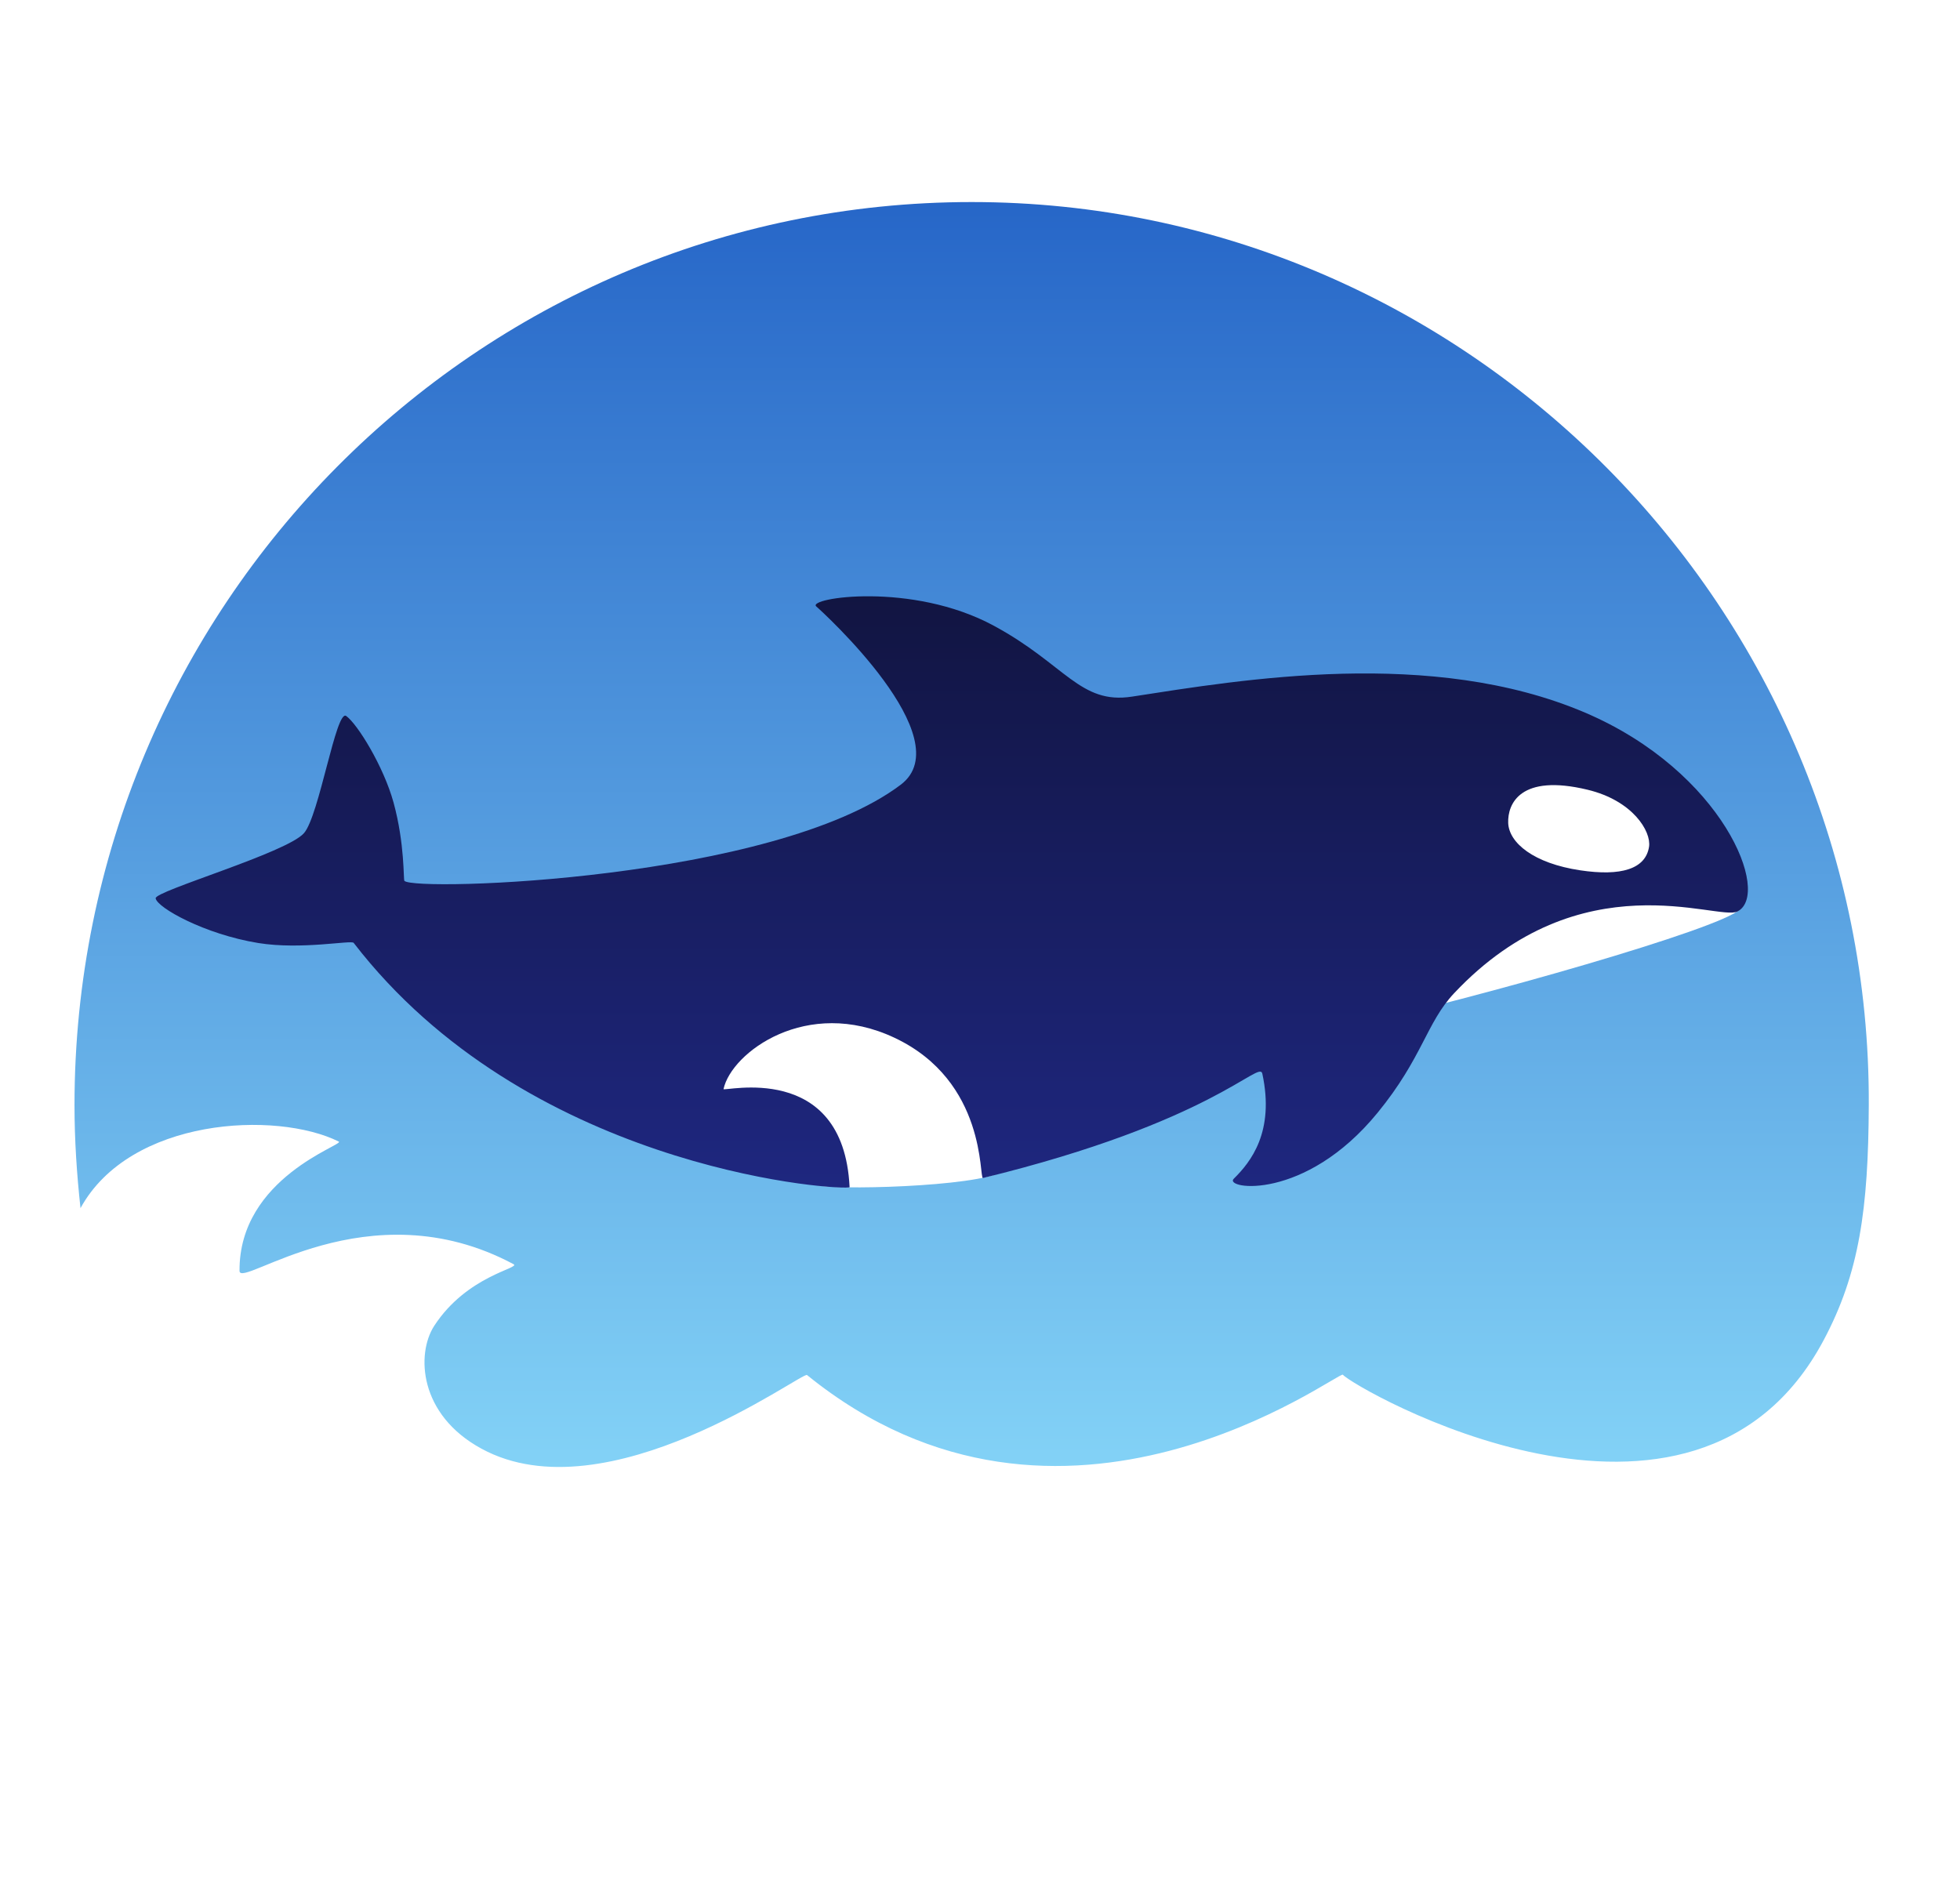
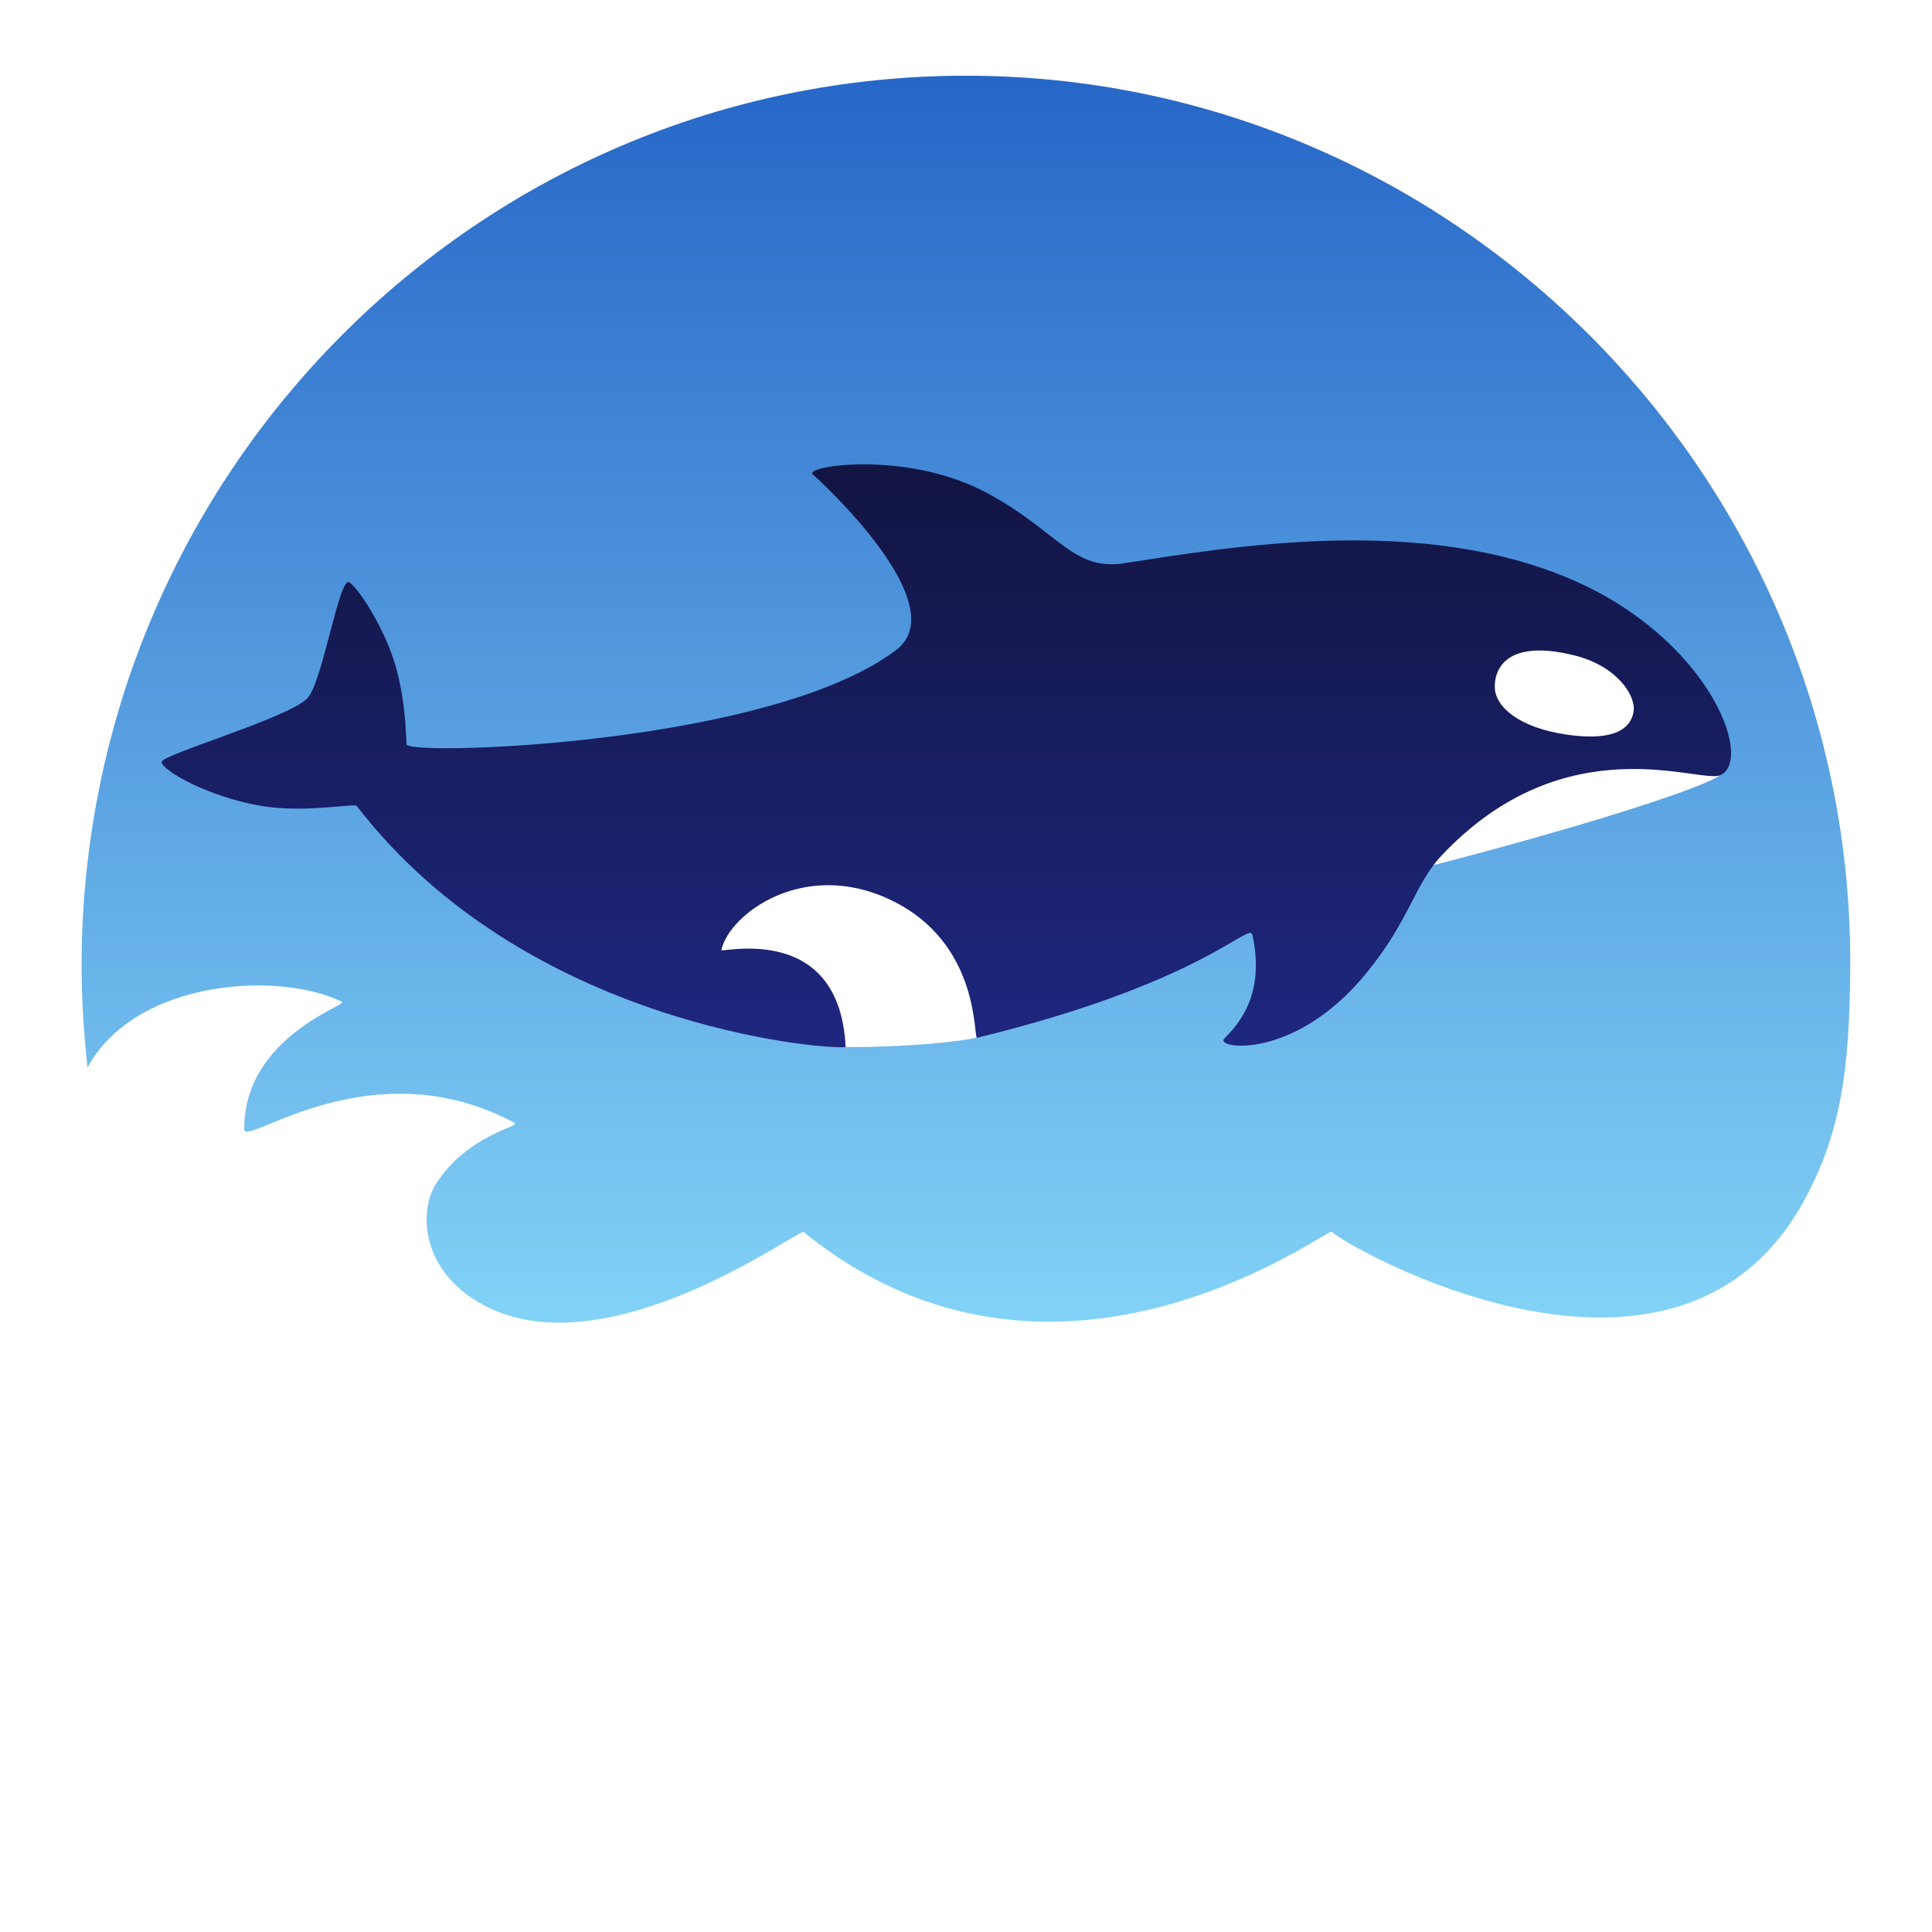
- <svg xmlns="http://www.w3.org/2000/svg" version="1.1" viewBox="12.408 41.448 53.59 51.48" style="max-height: 500px" width="53.59" height="51.48">
+ <svg xmlns="http://www.w3.org/2000/svg" version="1.1" viewBox="12.182 44.873 53.59 53.59" style="max-height: 500px" width="53.59" height="53.59">
  <defs>
    <linearGradient gradientTransform="matrix(-0.416417,-45.51275,39.37444,-0.481334,40.63796,88.09753)" y2="0" x2="1" y1="0" x1="0" gradientUnits="userSpaceOnUse" id="linear0">
      <stop style="stop-color:rgb(58.039%,90.196%,100%);stop-opacity:1;" offset="0" />
      <stop style="stop-color:rgb(10.588%,34.902%,76.078%);stop-opacity:1;" offset="1" />
    </linearGradient>
    <linearGradient gradientTransform="matrix(-0.226714,35.49182,-35.46284,-0.226899,39.02568,48.32948)" y2="0" x2="1" y1="0" x1="0" gradientUnits="userSpaceOnUse" id="linear1">
      <stop style="stop-color:rgb(3.922%,3.922%,11.765%);stop-opacity:1;" offset="0" />
      <stop style="stop-color:rgb(14.902%,19.608%,64.706%);stop-opacity:1;" offset="1" />
    </linearGradient>
    <clipPath id="clip1">
      <path d="M 53 62 L 58 62 L 58 66 L 53 66 Z M 53 62" />
    </clipPath>
    <clipPath id="clip2">
      <path d="M 43.363 60.496 C 46.371 60.031 51.559 59.148 55.746 60.934 C 59.527 62.547 60.84 65.898 59.914 66.371 C 59.383 66.645 55.633 64.926 52.168 68.605 C 51.406 69.414 51.305 70.371 50.074 71.875 C 48.082 74.312 45.859 73.961 46.141 73.68 C 46.602 73.227 47.266 72.398 46.922 70.805 C 46.836 70.426 45.566 72.125 39.285 73.66 C 39.172 73.688 39.398 71.016 36.863 69.824 C 34.469 68.695 32.406 70.227 32.191 71.227 C 32.172 71.312 35.461 70.43 35.637 73.898 C 35.637 73.902 35.645 73.914 35.617 73.918 C 34.977 73.984 26.766 73.316 22.078 67.23 C 22.016 67.148 20.656 67.426 19.469 67.234 C 18.004 66.996 16.703 66.266 16.664 66.012 C 16.633 65.812 20.246 64.77 20.719 64.23 C 21.137 63.754 21.598 60.824 21.875 61.027 C 22.184 61.25 22.895 62.402 23.168 63.391 C 23.48 64.531 23.434 65.504 23.465 65.535 C 23.773 65.832 33.574 65.52 37.035 62.906 C 38.703 61.648 34.891 58.172 34.727 58.031 C 34.457 57.801 37.34 57.344 39.582 58.559 C 41.535 59.613 41.938 60.719 43.363 60.496 Z M 43.363 60.496" />
    </clipPath>
  </defs>
  <g id="surface3">
    <path transform="matrix(0.156608,0,0,0.156736,0,0.014449)" d="M 449.619 471.092 C 467.802 483.802 489.428 490.257 514.495 490.456 C 544.177 490.083 559.218 481.061 559.642 463.341 C 559.841 448.811 549.914 440.088 529.86 437.147 C 520.656 436.101 510.579 434.879 499.605 433.558 C 479.975 430.792 465.034 424.611 454.782 414.991 C 444.231 405.097 438.969 393.084 438.969 378.928 C 438.969 361.931 445.603 348.199 458.873 337.781 C 471.718 327.464 489.952 322.205 513.573 322.03 C 541.982 322.554 566.701 329.283 587.703 342.193 L 568.422 366.517 C 551.286 356.897 532.429 351.912 511.827 351.539 C 501.176 351.539 492.296 353.807 485.188 358.367 C 477.78 363.078 473.963 370.106 473.764 379.452 C 473.764 385.059 476.308 390.144 481.421 394.679 C 486.559 399.315 494.766 402.53 506.04 404.299 C 512.3 405.197 520.881 406.218 531.731 407.365 C 553.157 409.857 568.995 416.412 579.222 427.004 C 589.374 437.421 594.437 449.534 594.437 463.341 C 593.29 500.55 566.526 519.441 514.196 519.965 C 480.324 519.965 451.24 511.067 426.896 493.248 Z M 449.619 471.092" style="fill-rule:nonzero;fill:rgb(6.667%,7.843%,25.882%);fill-opacity:1;stroke-width:4.291;stroke-linecap:butt;stroke-linejoin:round;stroke:rgb(6.667%,7.843%,25.882%);stroke-opacity:1;stroke-miterlimit:10;" />
    <path transform="matrix(0.156608,0,0,0.156736,0,0.014449)" d="M 618.632 420.998 C 618.632 398.393 619.43 383.24 620.976 375.589 C 622.647 367.938 625.217 361.732 628.659 357.022 C 634.196 348.025 643.076 340.024 655.298 332.971 C 667.32 325.869 682.311 322.205 700.294 322.03 C 718.478 322.205 733.618 325.869 745.74 332.971 C 757.763 340.024 766.418 348.025 771.756 357.022 C 775.622 361.732 778.291 367.938 779.762 375.589 C 781.109 383.24 781.783 398.393 781.783 420.998 C 781.783 443.253 781.109 458.306 779.762 466.132 C 778.291 473.983 775.622 480.263 771.756 484.973 C 766.418 493.97 757.763 501.896 745.74 508.749 C 733.618 515.877 718.478 519.616 700.294 519.965 C 682.311 519.616 667.32 515.877 655.298 508.749 C 643.076 501.896 634.196 493.97 628.659 484.973 C 626.987 482.033 625.491 479.216 624.119 476.55 C 622.872 473.808 621.824 470.319 620.976 466.132 C 619.43 458.306 618.632 443.253 618.632 420.998 Z M 653.427 420.998 C 653.427 440.138 654.275 453.098 655.946 459.852 C 657.393 466.631 660.386 472.113 664.876 476.3 C 668.517 480.288 673.331 483.553 679.293 486.045 C 685.129 488.986 692.138 490.456 700.294 490.456 C 708.55 490.456 715.709 488.986 721.77 486.045 C 727.507 483.553 732.096 480.288 735.564 476.3 C 740.053 472.113 743.121 466.631 744.792 459.852 C 746.364 453.098 747.162 440.138 747.162 420.998 C 747.162 401.857 746.364 388.798 744.792 381.869 C 743.121 375.265 740.053 369.882 735.564 365.695 C 732.096 361.707 727.507 358.367 721.77 355.676 C 715.709 353.109 708.55 351.738 700.294 351.539 C 692.138 351.738 685.129 353.109 679.293 355.676 C 673.331 358.367 668.517 361.707 664.876 365.695 C 660.386 369.882 657.393 375.265 655.946 381.869 C 654.275 388.798 653.427 401.857 653.427 420.998 Z M 653.427 420.998" style="fill-rule:nonzero;fill:rgb(6.667%,7.843%,25.882%);fill-opacity:1;stroke-width:4.291;stroke-linecap:butt;stroke-linejoin:round;stroke:rgb(6.667%,7.843%,25.882%);stroke-opacity:1;stroke-miterlimit:10;" />
    <path transform="matrix(0.156608,0,0,0.156736,0,0.014449)" d="M 919.143 448.636 L 886.068 363.576 L 885.445 363.576 L 852.371 448.636 Z M 929.02 474.83 L 842.344 474.83 L 824.809 518.37 L 788.118 518.37 L 871.178 323.625 L 900.186 323.625 L 983.246 518.37 L 946.729 518.37 Z M 929.02 474.83" style="fill-rule:nonzero;fill:rgb(6.667%,7.843%,25.882%);fill-opacity:1;stroke-width:4.291;stroke-linecap:butt;stroke-linejoin:round;stroke:rgb(6.667%,7.843%,25.882%);stroke-opacity:1;stroke-miterlimit:10;" />
    <path transform="matrix(0.156608,0,0,0.156736,0,0.014449)" d="M 1037.87 408.985 L 1090.2 408.985 C 1103.171 408.81 1112.873 405.595 1119.359 399.365 C 1125.719 393.583 1128.912 386.455 1128.912 377.981 C 1128.712 367.838 1124.896 360.486 1117.488 355.95 C 1111.626 351.937 1103.171 349.944 1092.096 349.944 L 1037.87 349.944 Z M 1003.225 323.625 L 1092.395 323.625 C 1111.427 323.625 1126.941 327.912 1138.939 336.461 C 1153.48 346.155 1161.038 360.012 1161.662 377.981 C 1161.263 404.424 1146.521 422.418 1117.488 431.938 L 1170.441 518.37 L 1129.236 518.37 L 1082.069 435.153 L 1037.87 435.153 L 1037.87 518.37 L 1003.225 518.37 Z M 1003.225 323.625" style="fill-rule:nonzero;fill:rgb(6.667%,7.843%,25.882%);fill-opacity:1;stroke-width:4.291;stroke-linecap:butt;stroke-linejoin:round;stroke:rgb(6.667%,7.843%,25.882%);stroke-opacity:1;stroke-miterlimit:10;" />
    <path transform="matrix(0.156608,0,0,0.156736,0,0.014449)" d="M 1348.558 463.864 C 1343.545 481.933 1333.991 495.84 1319.874 505.534 C 1305.357 515.155 1288.172 519.965 1268.317 519.965 C 1250.333 519.616 1235.343 515.877 1223.32 508.749 C 1211.098 501.896 1202.219 493.97 1196.681 484.973 C 1195.01 482.033 1193.489 479.216 1192.142 476.55 C 1190.895 473.808 1189.847 470.319 1188.999 466.132 C 1187.428 458.306 1186.654 443.253 1186.654 420.998 C 1186.654 398.393 1187.428 383.24 1188.999 375.589 C 1190.67 367.938 1193.239 361.732 1196.681 357.022 C 1202.219 348.025 1211.098 340.024 1223.32 332.971 C 1235.343 325.869 1250.333 322.205 1268.317 322.03 C 1290.367 322.205 1308.325 327.763 1322.218 338.728 C 1336.137 349.769 1344.892 363.427 1348.558 379.726 L 1311.892 379.726 C 1309.049 371.9 1303.935 365.221 1296.527 359.688 C 1288.795 354.43 1279.392 351.738 1268.317 351.539 C 1260.161 351.738 1253.152 353.109 1247.315 355.676 C 1241.354 358.367 1236.54 361.707 1232.898 365.695 C 1228.409 369.882 1225.415 375.265 1223.969 381.869 C 1222.298 388.798 1221.45 401.857 1221.45 420.998 C 1221.45 440.138 1222.298 453.098 1223.969 459.852 C 1225.415 466.631 1228.409 472.113 1232.898 476.3 C 1236.54 480.288 1241.354 483.553 1247.315 486.045 C 1253.152 488.986 1260.161 490.456 1268.317 490.456 C 1287.748 490.456 1302.264 481.584 1311.892 463.864 Z M 1348.558 463.864" style="fill-rule:nonzero;fill:rgb(32.941%,60%,86.667%);fill-opacity:1;stroke-width:4.291;stroke-linecap:butt;stroke-linejoin:round;stroke:rgb(32.941%,60%,86.667%);stroke-opacity:1;stroke-miterlimit:10;" />
    <path transform="matrix(0.156608,0,0,0.156736,0,0.014449)" d="M 1475.742 448.636 L 1442.667 363.576 L 1442.044 363.576 L 1408.97 448.636 Z M 1485.619 474.83 L 1398.943 474.83 L 1381.383 518.37 L 1344.717 518.37 L 1427.776 323.625 L 1456.76 323.625 L 1539.82 518.37 L 1503.328 518.37 Z M 1485.619 474.83" style="fill-rule:nonzero;fill:rgb(32.941%,60%,86.667%);fill-opacity:1;stroke-width:4.291;stroke-linecap:butt;stroke-linejoin:round;stroke:rgb(32.941%,60%,86.667%);stroke-opacity:1;stroke-miterlimit:10;" />
    <path d="M 38.977 46.973 C 25.43 46.973 14.445 58.027 14.445 71.668 C 14.445 72.621 14.508 73.559 14.609 74.484 C 15.961 72.012 19.957 71.812 21.672 72.664 C 21.836 72.75 18.941 73.641 18.957 76.199 C 18.961 76.711 22.465 73.887 26.449 76.016 C 26.656 76.125 25.176 76.32 24.277 77.707 C 23.789 78.469 23.855 80.129 25.574 81.062 C 29.008 82.93 34.348 78.949 34.473 79.047 C 41.457 84.711 49.027 78.914 49.125 79.039 C 49.406 79.383 58.715 84.77 62.27 78.094 C 63.246 76.262 63.492 74.508 63.504 71.664 C 63.562 58.121 52.523 46.973 38.977 46.973 Z M 38.977 46.973" style="stroke:none;fill-rule:nonzero;fill:url(#linear0);" />
    <path d="M 34.676 73.809 C 34.578 74.004 38.574 73.941 39.648 73.555 C 39.695 73.535 39.465 73.586 39.523 73.5 C 40.027 72.707 40.066 67.684 38.211 67.594 C 33.234 67.367 31.539 72.082 31.539 72.082 C 31.539 72.082 32.434 72.469 33.574 73.016 C 34.18 73.305 34.871 73.422 34.676 73.809 Z M 34.676 73.809" style="stroke:none;fill-rule:nonzero;fill:rgb(100%,100%,100%);fill-opacity:1;" />
    <path d="M 49.078 69.566 C 52.969 68.699 59.414 66.852 59.965 66.324 C 60.422 65.891 52.254 64.473 52.254 64.473 C 52.254 64.473 46.777 70.078 49.078 69.566 Z M 49.078 69.566" style="stroke:none;fill-rule:nonzero;fill:rgb(100%,100%,100%);fill-opacity:1;" />
    <path d="M 43.363 60.496 C 46.371 60.031 51.559 59.148 55.746 60.934 C 59.527 62.547 60.84 65.898 59.914 66.371 C 59.383 66.645 55.633 64.926 52.168 68.605 C 51.406 69.414 51.305 70.371 50.074 71.875 C 48.082 74.312 45.859 73.961 46.141 73.68 C 46.602 73.227 47.266 72.398 46.922 70.805 C 46.836 70.426 45.566 72.125 39.285 73.66 C 39.172 73.688 39.398 71.016 36.863 69.824 C 34.469 68.695 32.406 70.227 32.191 71.227 C 32.172 71.312 35.461 70.43 35.637 73.898 C 35.637 73.902 35.645 73.914 35.617 73.918 C 34.977 73.984 26.766 73.316 22.078 67.23 C 22.016 67.148 20.656 67.426 19.469 67.234 C 18.004 66.996 16.703 66.266 16.664 66.012 C 16.633 65.812 20.246 64.77 20.719 64.23 C 21.137 63.754 21.598 60.824 21.875 61.027 C 22.184 61.25 22.895 62.402 23.168 63.391 C 23.48 64.531 23.434 65.504 23.465 65.535 C 23.773 65.832 33.574 65.52 37.035 62.906 C 38.703 61.648 34.891 58.172 34.727 58.031 C 34.457 57.801 37.34 57.344 39.582 58.559 C 41.535 59.613 41.938 60.719 43.363 60.496 Z M 43.363 60.496" style="stroke:none;fill-rule:nonzero;fill:url(#linear1);" />
    <g clip-rule="nonzero" clip-path="url(#clip1)">
      <g clip-rule="nonzero" clip-path="url(#clip2)">
        <path d="M 53.645 63.953 C 53.625 63.43 53.973 62.598 55.816 63.043 C 57.051 63.34 57.559 64.18 57.496 64.602 C 57.402 65.211 56.73 65.414 55.613 65.246 C 54.34 65.055 53.668 64.496 53.645 63.953 Z M 53.645 63.953" style="stroke:none;fill-rule:nonzero;fill:rgb(100%,100%,100%);fill-opacity:1;" />
      </g>
    </g>
  </g>
</svg>
